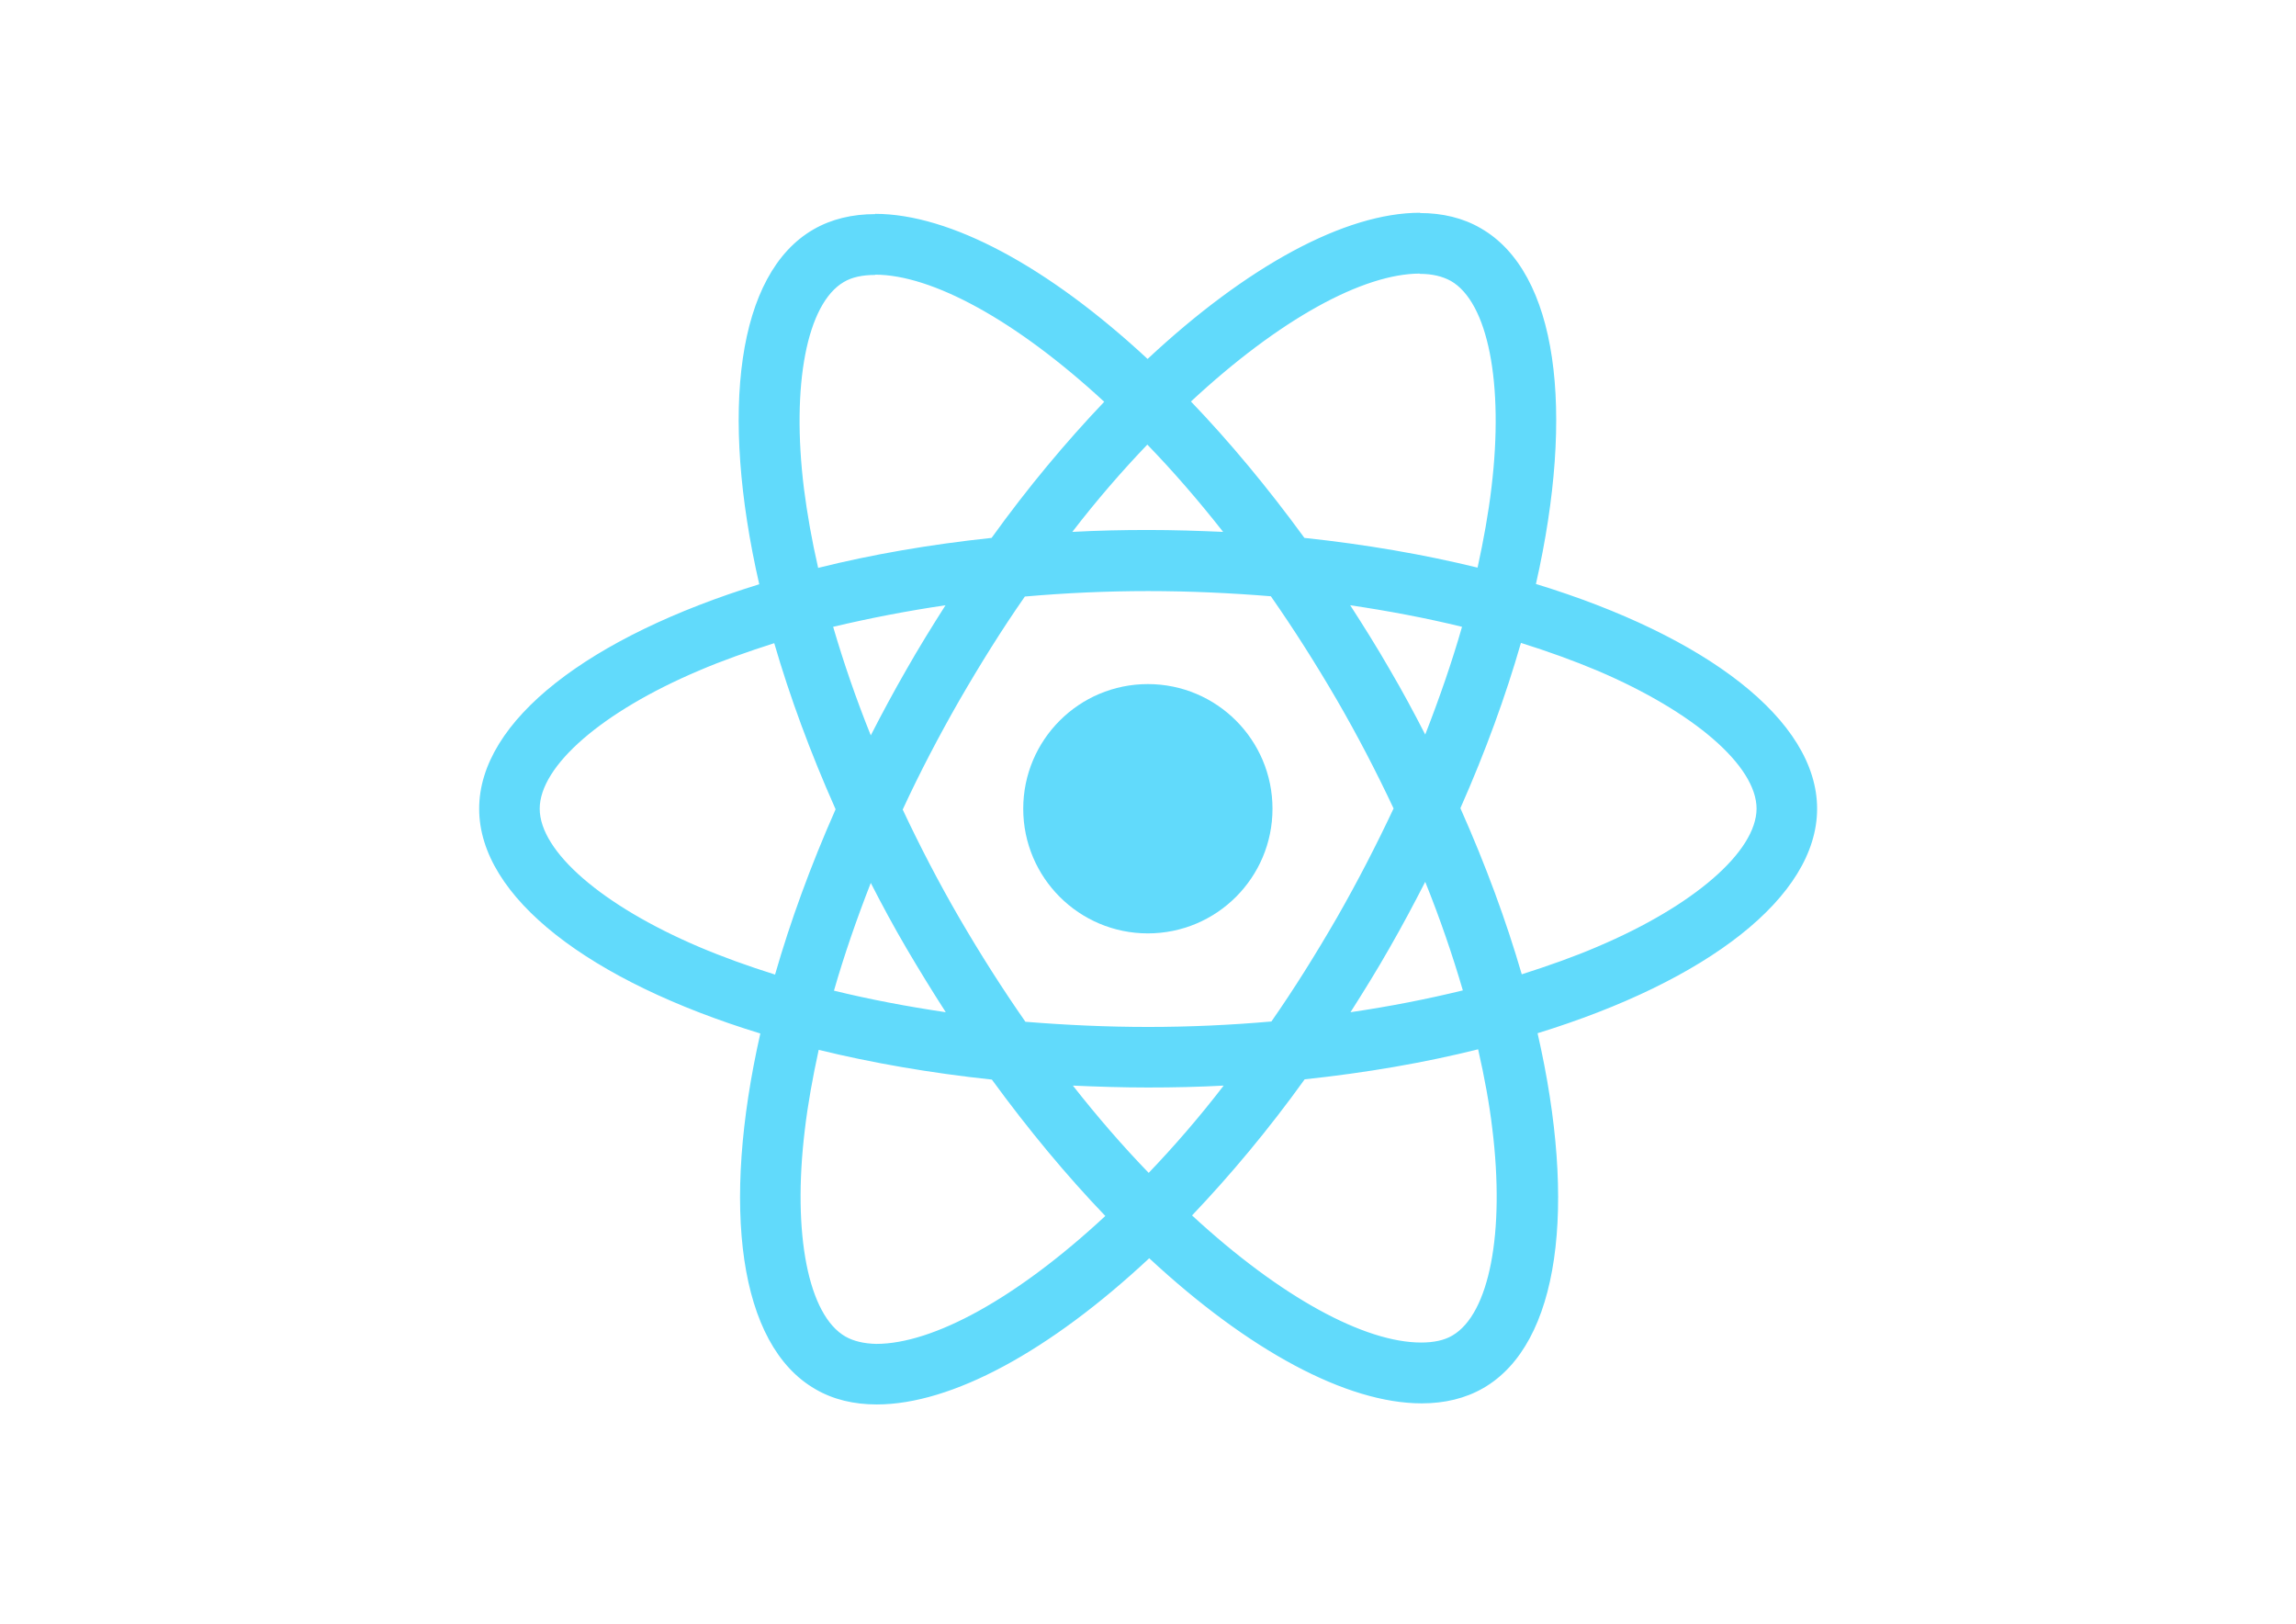
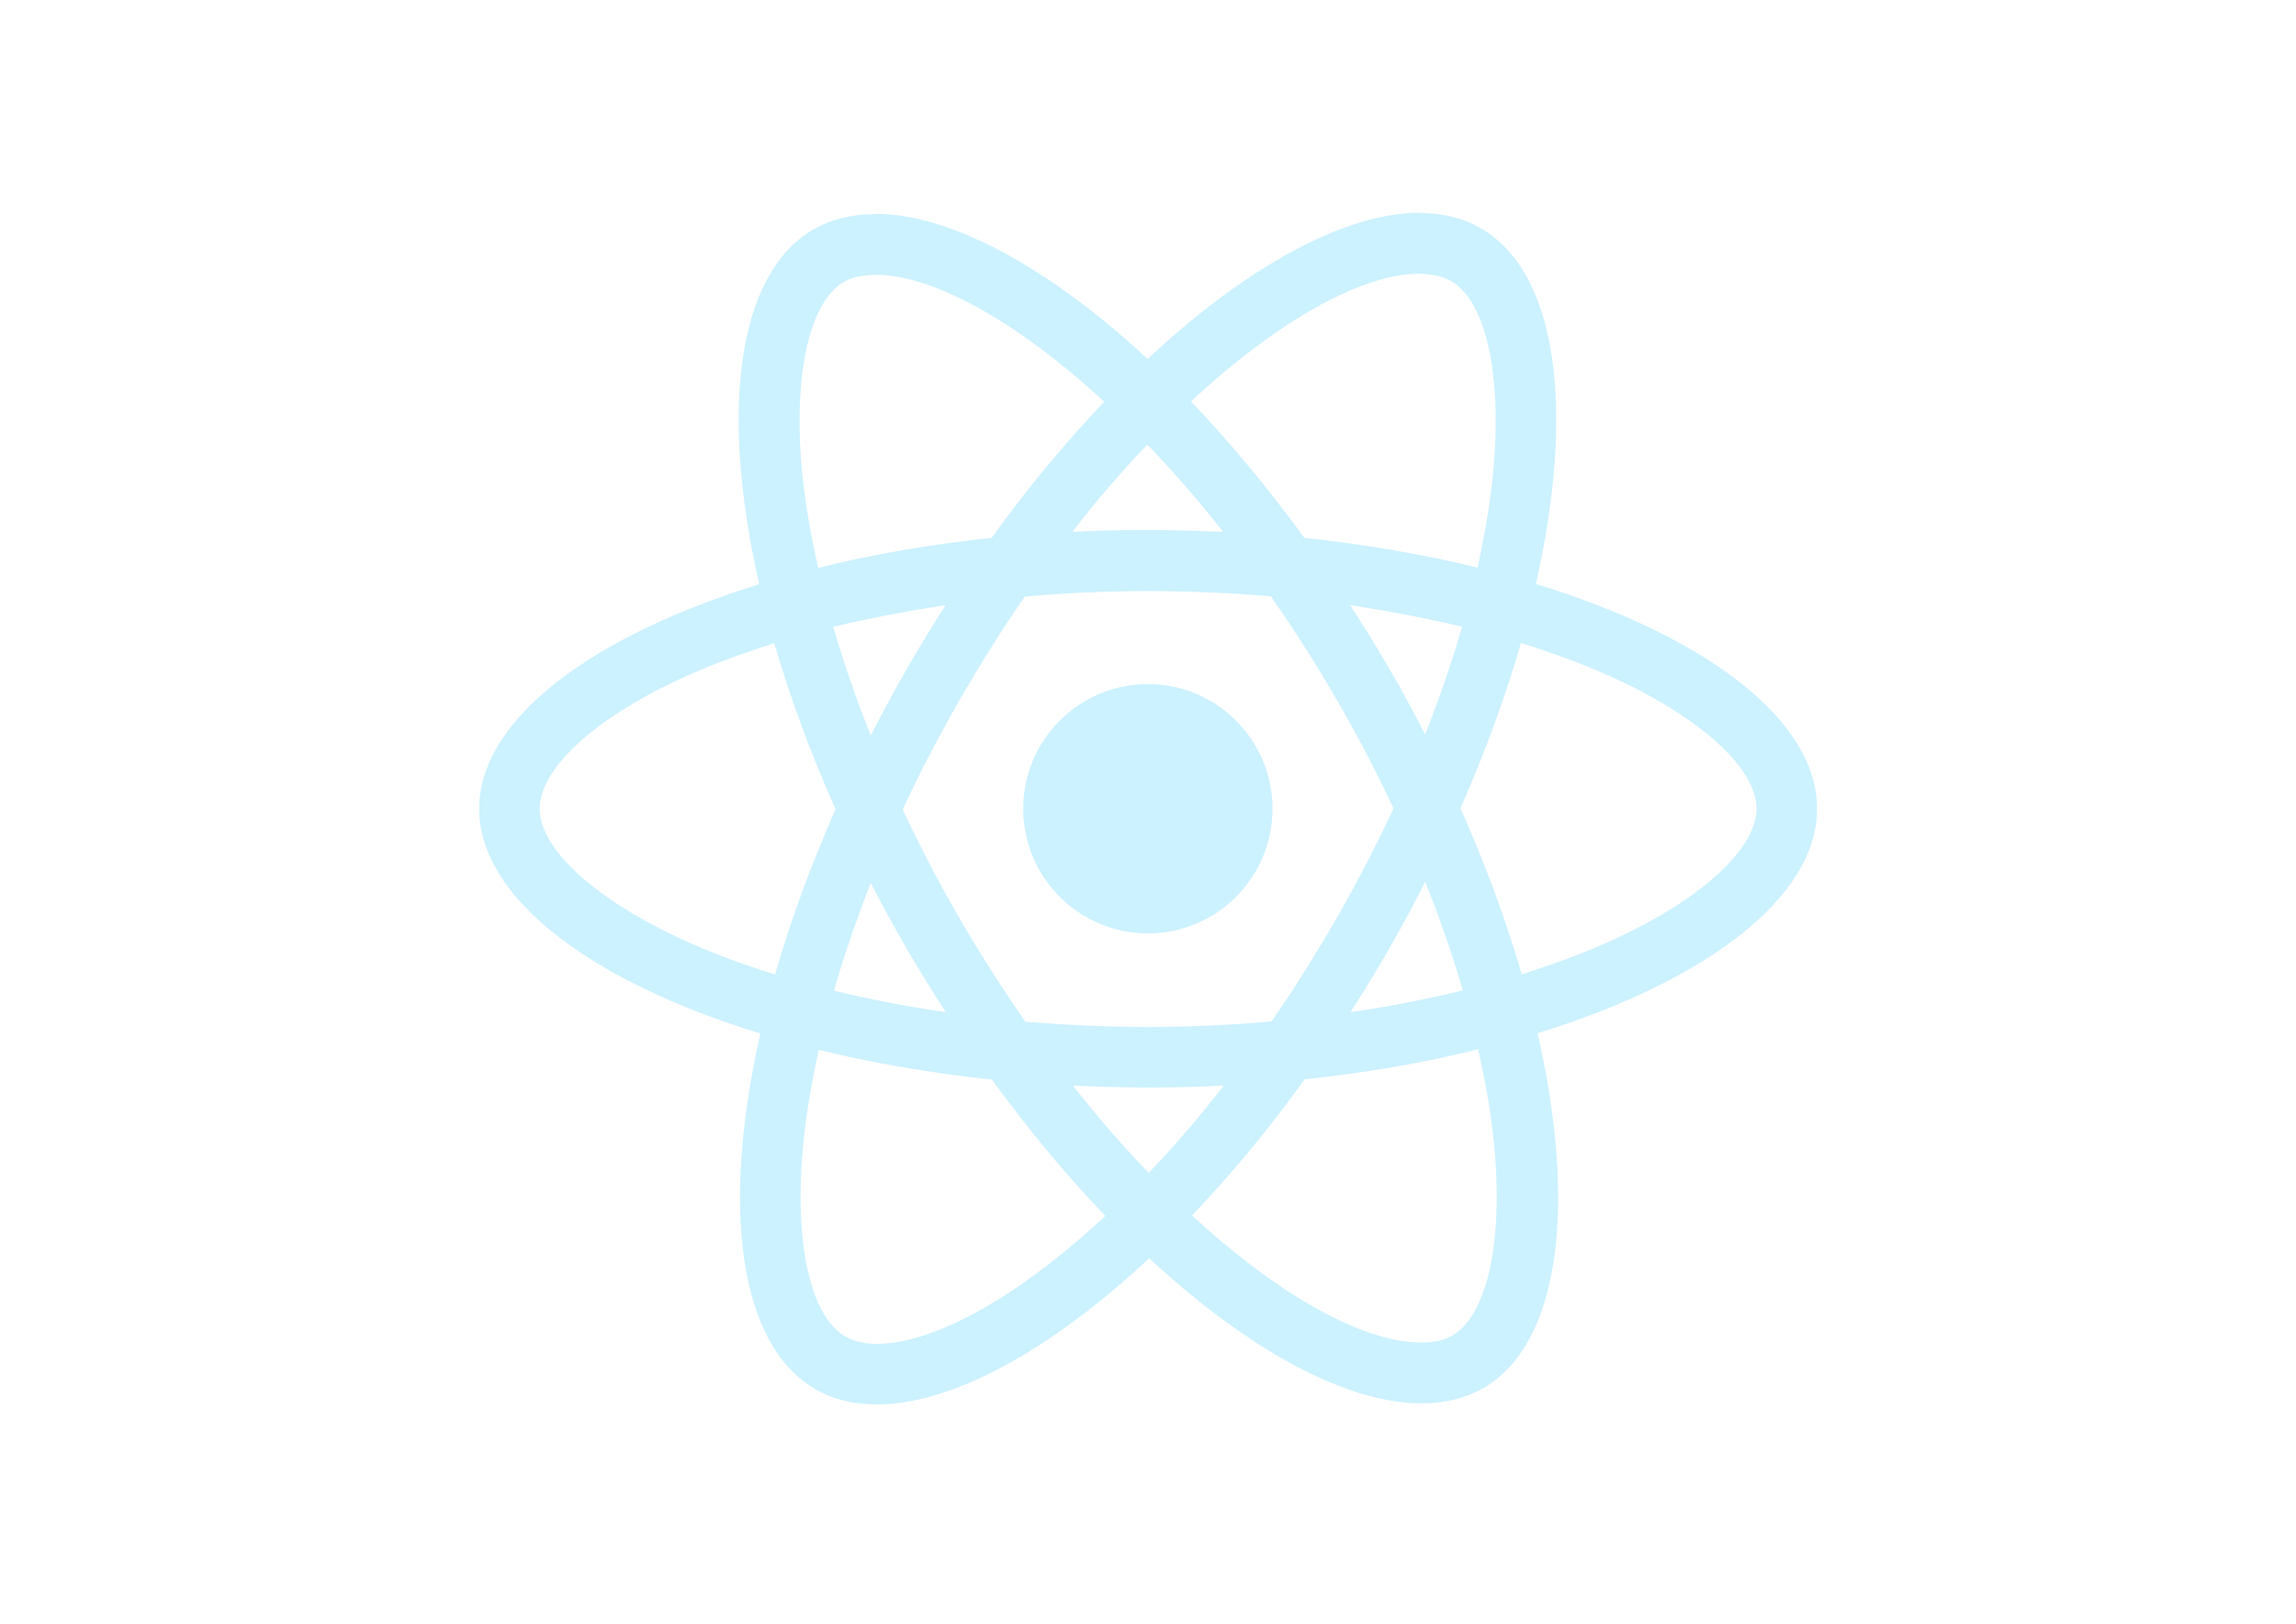
<svg xmlns="http://www.w3.org/2000/svg" viewBox="0 0 841.9 595.3">
-   <g fill="#61DAFB">
+   <g fill="#0bf3">
    <path d="M666.3 296.5c0-32.5-40.7-63.3-103.1-82.4 14.4-63.6 8-114.2-20.2-130.4-6.5-3.8-14.1-5.6-22.4-5.6v22.3c4.6 0 8.3.9 11.4 2.6 13.6 7.8 19.5 37.5 14.9 75.7-1.1 9.4-2.9 19.3-5.1 29.4-19.6-4.8-41-8.5-63.5-10.9-13.5-18.5-27.5-35.3-41.6-50 32.6-30.3 63.2-46.9 84-46.9V78c-27.5 0-63.5 19.6-99.9 53.6-36.4-33.8-72.4-53.2-99.9-53.2v22.3c20.7 0 51.4 16.5 84 46.6-14 14.7-28 31.4-41.3 49.9-22.6 2.4-44 6.1-63.6 11-2.3-10-4-19.7-5.2-29-4.7-38.2 1.1-67.9 14.6-75.8 3-1.8 6.9-2.6 11.5-2.6V78.5c-8.4 0-16 1.8-22.6 5.6-28.1 16.2-34.4 66.7-19.9 130.1-62.2 19.2-102.7 49.9-102.7 82.3 0 32.5 40.7 63.3 103.1 82.4-14.4 63.6-8 114.2 20.2 130.4 6.5 3.8 14.1 5.6 22.5 5.6 27.5 0 63.5-19.6 99.9-53.6 36.4 33.8 72.4 53.2 99.9 53.2 8.4 0 16-1.8 22.6-5.6 28.1-16.2 34.4-66.7 19.9-130.1 62-19.1 102.5-49.9 102.5-82.3zm-130.2-66.7c-3.7 12.9-8.3 26.2-13.5 39.5-4.1-8-8.4-16-13.1-24-4.6-8-9.5-15.8-14.4-23.4 14.2 2.1 27.9 4.7 41 7.9zm-45.8 106.5c-7.8 13.5-15.8 26.3-24.1 38.2-14.9 1.3-30 2-45.2 2-15.1 0-30.2-.7-45-1.9-8.3-11.9-16.4-24.6-24.2-38-7.6-13.1-14.5-26.4-20.8-39.8 6.2-13.4 13.2-26.8 20.7-39.9 7.8-13.5 15.8-26.3 24.1-38.2 14.9-1.3 30-2 45.2-2 15.1 0 30.2.7 45 1.9 8.3 11.9 16.4 24.6 24.2 38 7.6 13.1 14.5 26.4 20.8 39.8-6.3 13.4-13.2 26.8-20.7 39.9zm32.3-13c5.4 13.4 10 26.8 13.8 39.8-13.1 3.2-26.9 5.9-41.2 8 4.9-7.7 9.8-15.6 14.4-23.7 4.6-8 8.9-16.1 13-24.1zM421.2 430c-9.3-9.6-18.6-20.3-27.8-32 9 .4 18.2.7 27.5.7 9.4 0 18.7-.2 27.8-.7-9 11.7-18.3 22.4-27.5 32zm-74.4-58.9c-14.2-2.1-27.9-4.7-41-7.9 3.7-12.9 8.3-26.2 13.5-39.5 4.1 8 8.4 16 13.1 24 4.7 8 9.5 15.8 14.4 23.4zM420.7 163c9.3 9.6 18.6 20.3 27.8 32-9-.4-18.2-.7-27.5-.7-9.4 0-18.7.2-27.8.7 9-11.7 18.3-22.4 27.5-32zm-74 58.9c-4.9 7.7-9.8 15.6-14.4 23.7-4.6 8-8.9 16-13 24-5.4-13.4-10-26.8-13.8-39.8 13.1-3.1 26.9-5.8 41.2-7.9zm-90.5 125.2c-35.4-15.1-58.3-34.9-58.3-50.6 0-15.7 22.9-35.6 58.3-50.6 8.6-3.7 18-7 27.7-10.1 5.7 19.6 13.2 40 22.5 60.9-9.2 20.8-16.6 41.1-22.2 60.6-9.9-3.1-19.3-6.5-28-10.2zM310 490c-13.6-7.8-19.5-37.5-14.9-75.7 1.1-9.4 2.9-19.3 5.1-29.4 19.6 4.8 41 8.5 63.5 10.9 13.5 18.5 27.5 35.3 41.6 50-32.6 30.3-63.2 46.9-84 46.9-4.5-.1-8.3-1-11.3-2.7zm237.2-76.2c4.7 38.2-1.1 67.9-14.6 75.8-3 1.8-6.9 2.6-11.5 2.6-20.7 0-51.4-16.5-84-46.6 14-14.7 28-31.4 41.3-49.9 22.6-2.4 44-6.1 63.6-11 2.3 10.1 4.1 19.8 5.2 29.1zm38.5-66.7c-8.6 3.7-18 7-27.7 10.1-5.7-19.6-13.2-40-22.5-60.9 9.2-20.8 16.6-41.1 22.2-60.6 9.9 3.1 19.3 6.5 28.1 10.2 35.4 15.1 58.3 34.9 58.3 50.6-.1 15.7-23 35.6-58.4 50.6zM320.8 78.4z" />
    <circle cx="420.9" cy="296.5" r="45.7" />
    <path d="M520.5 78.1z" />
  </g>
</svg>
